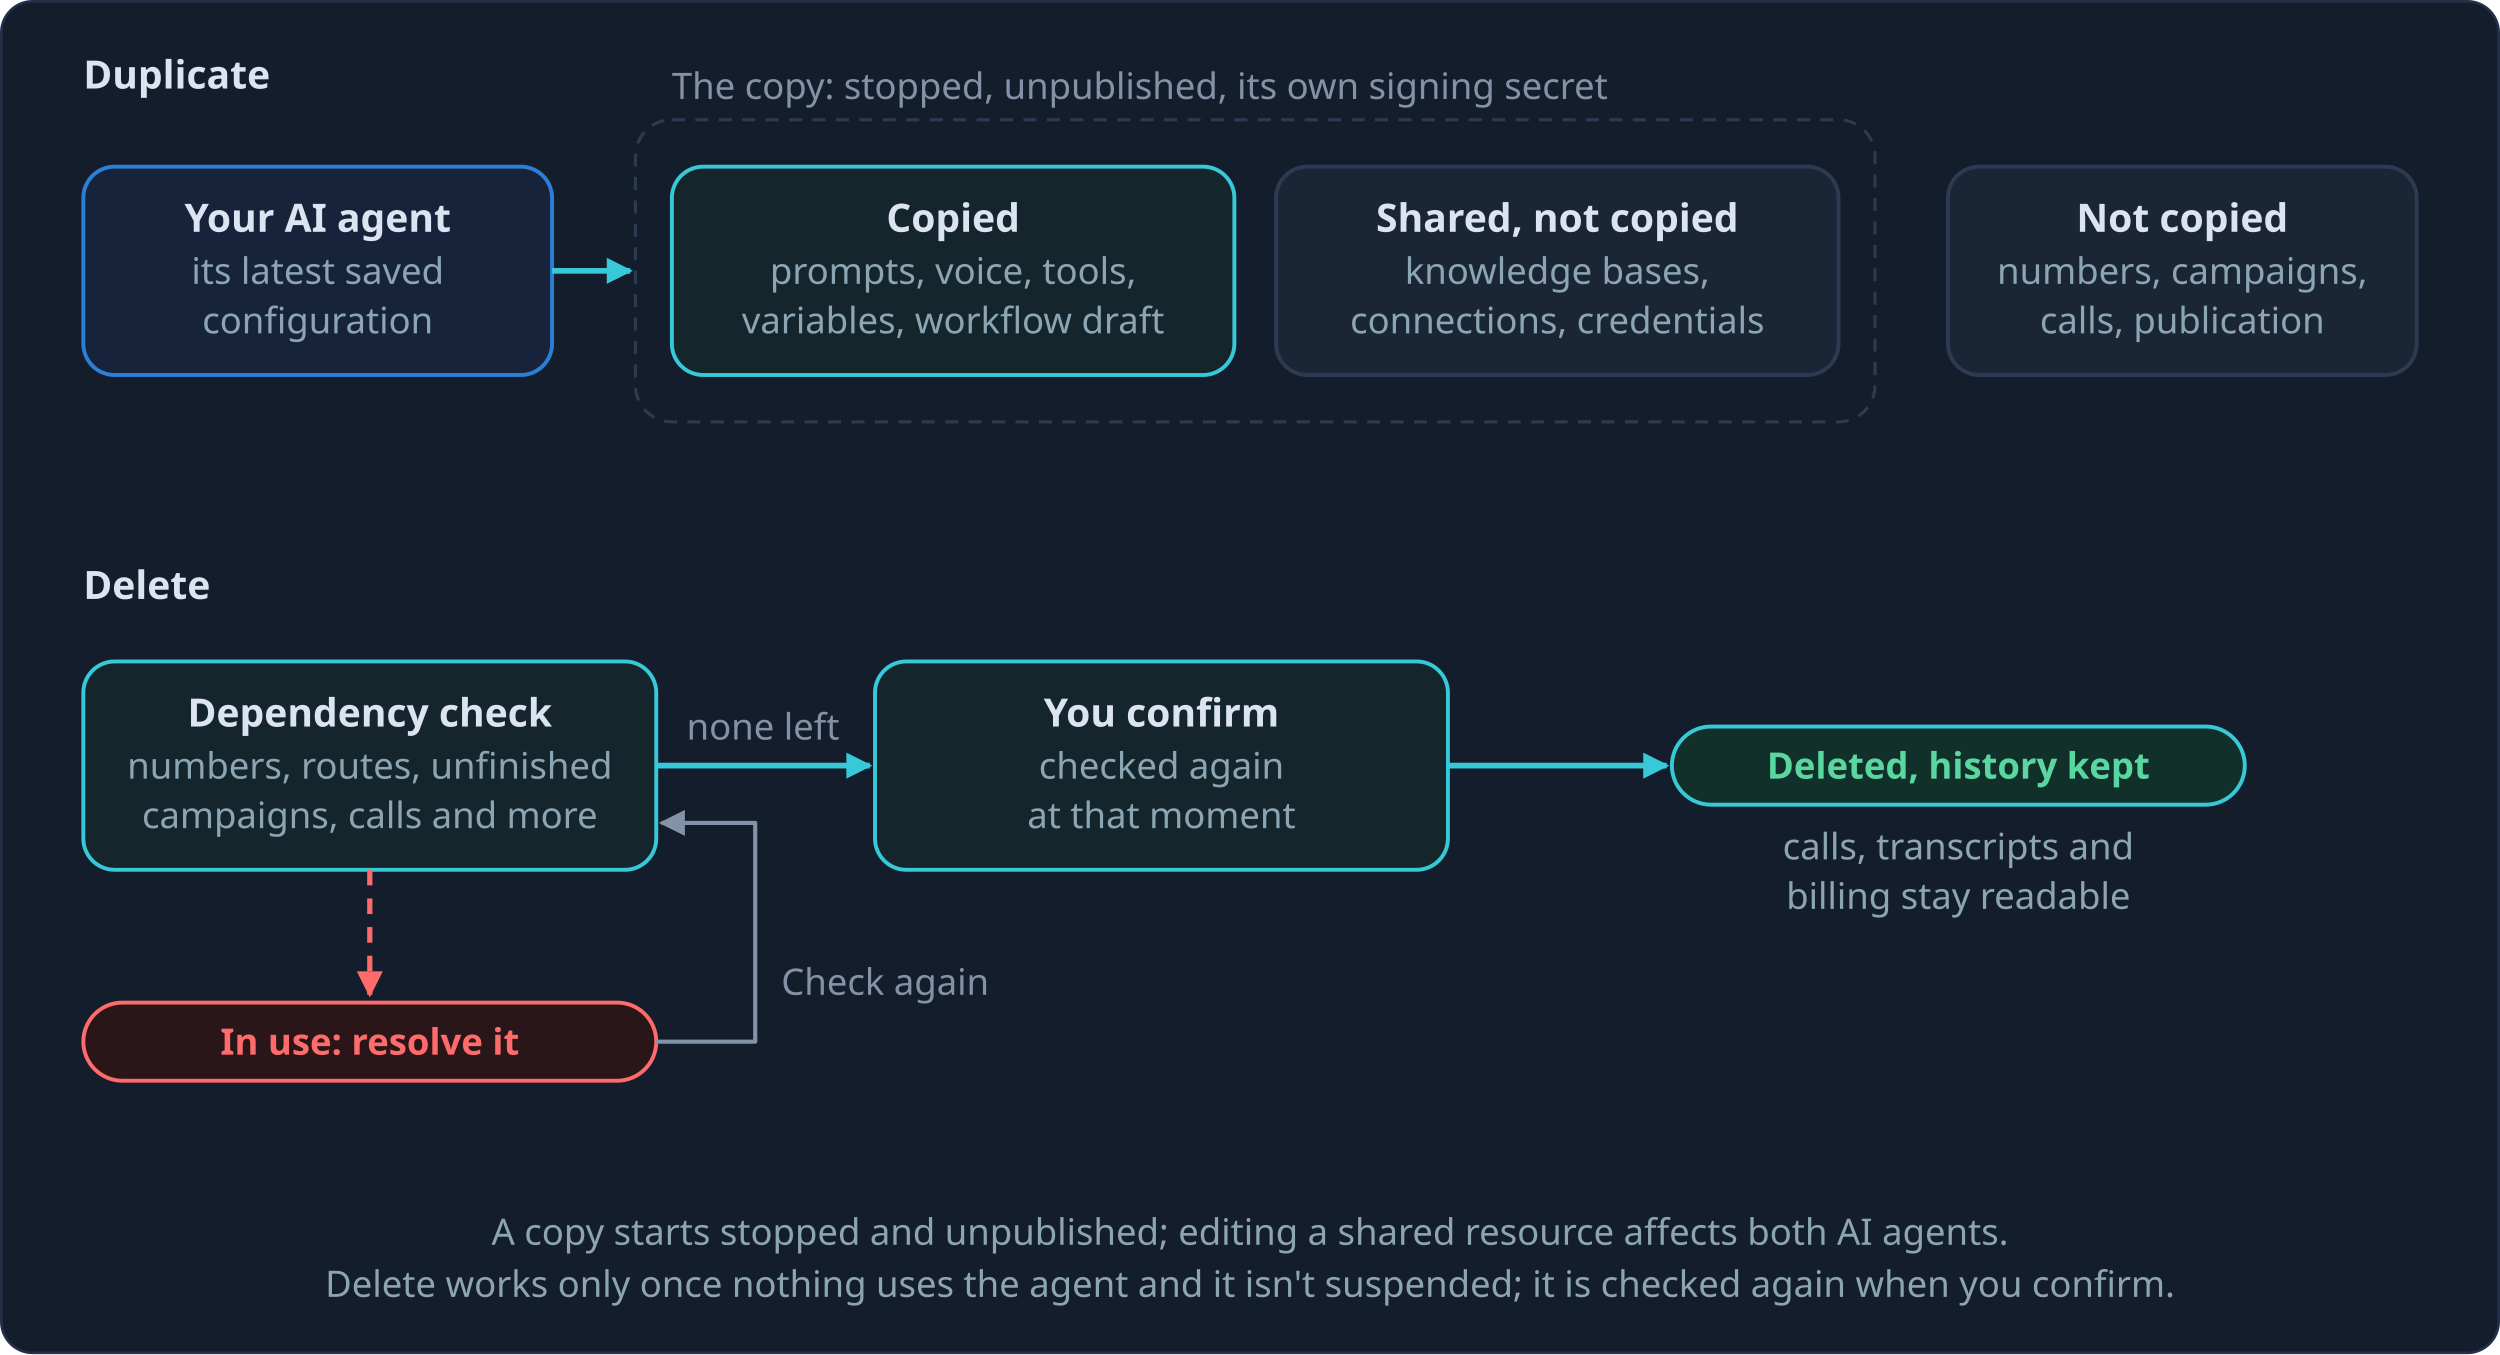
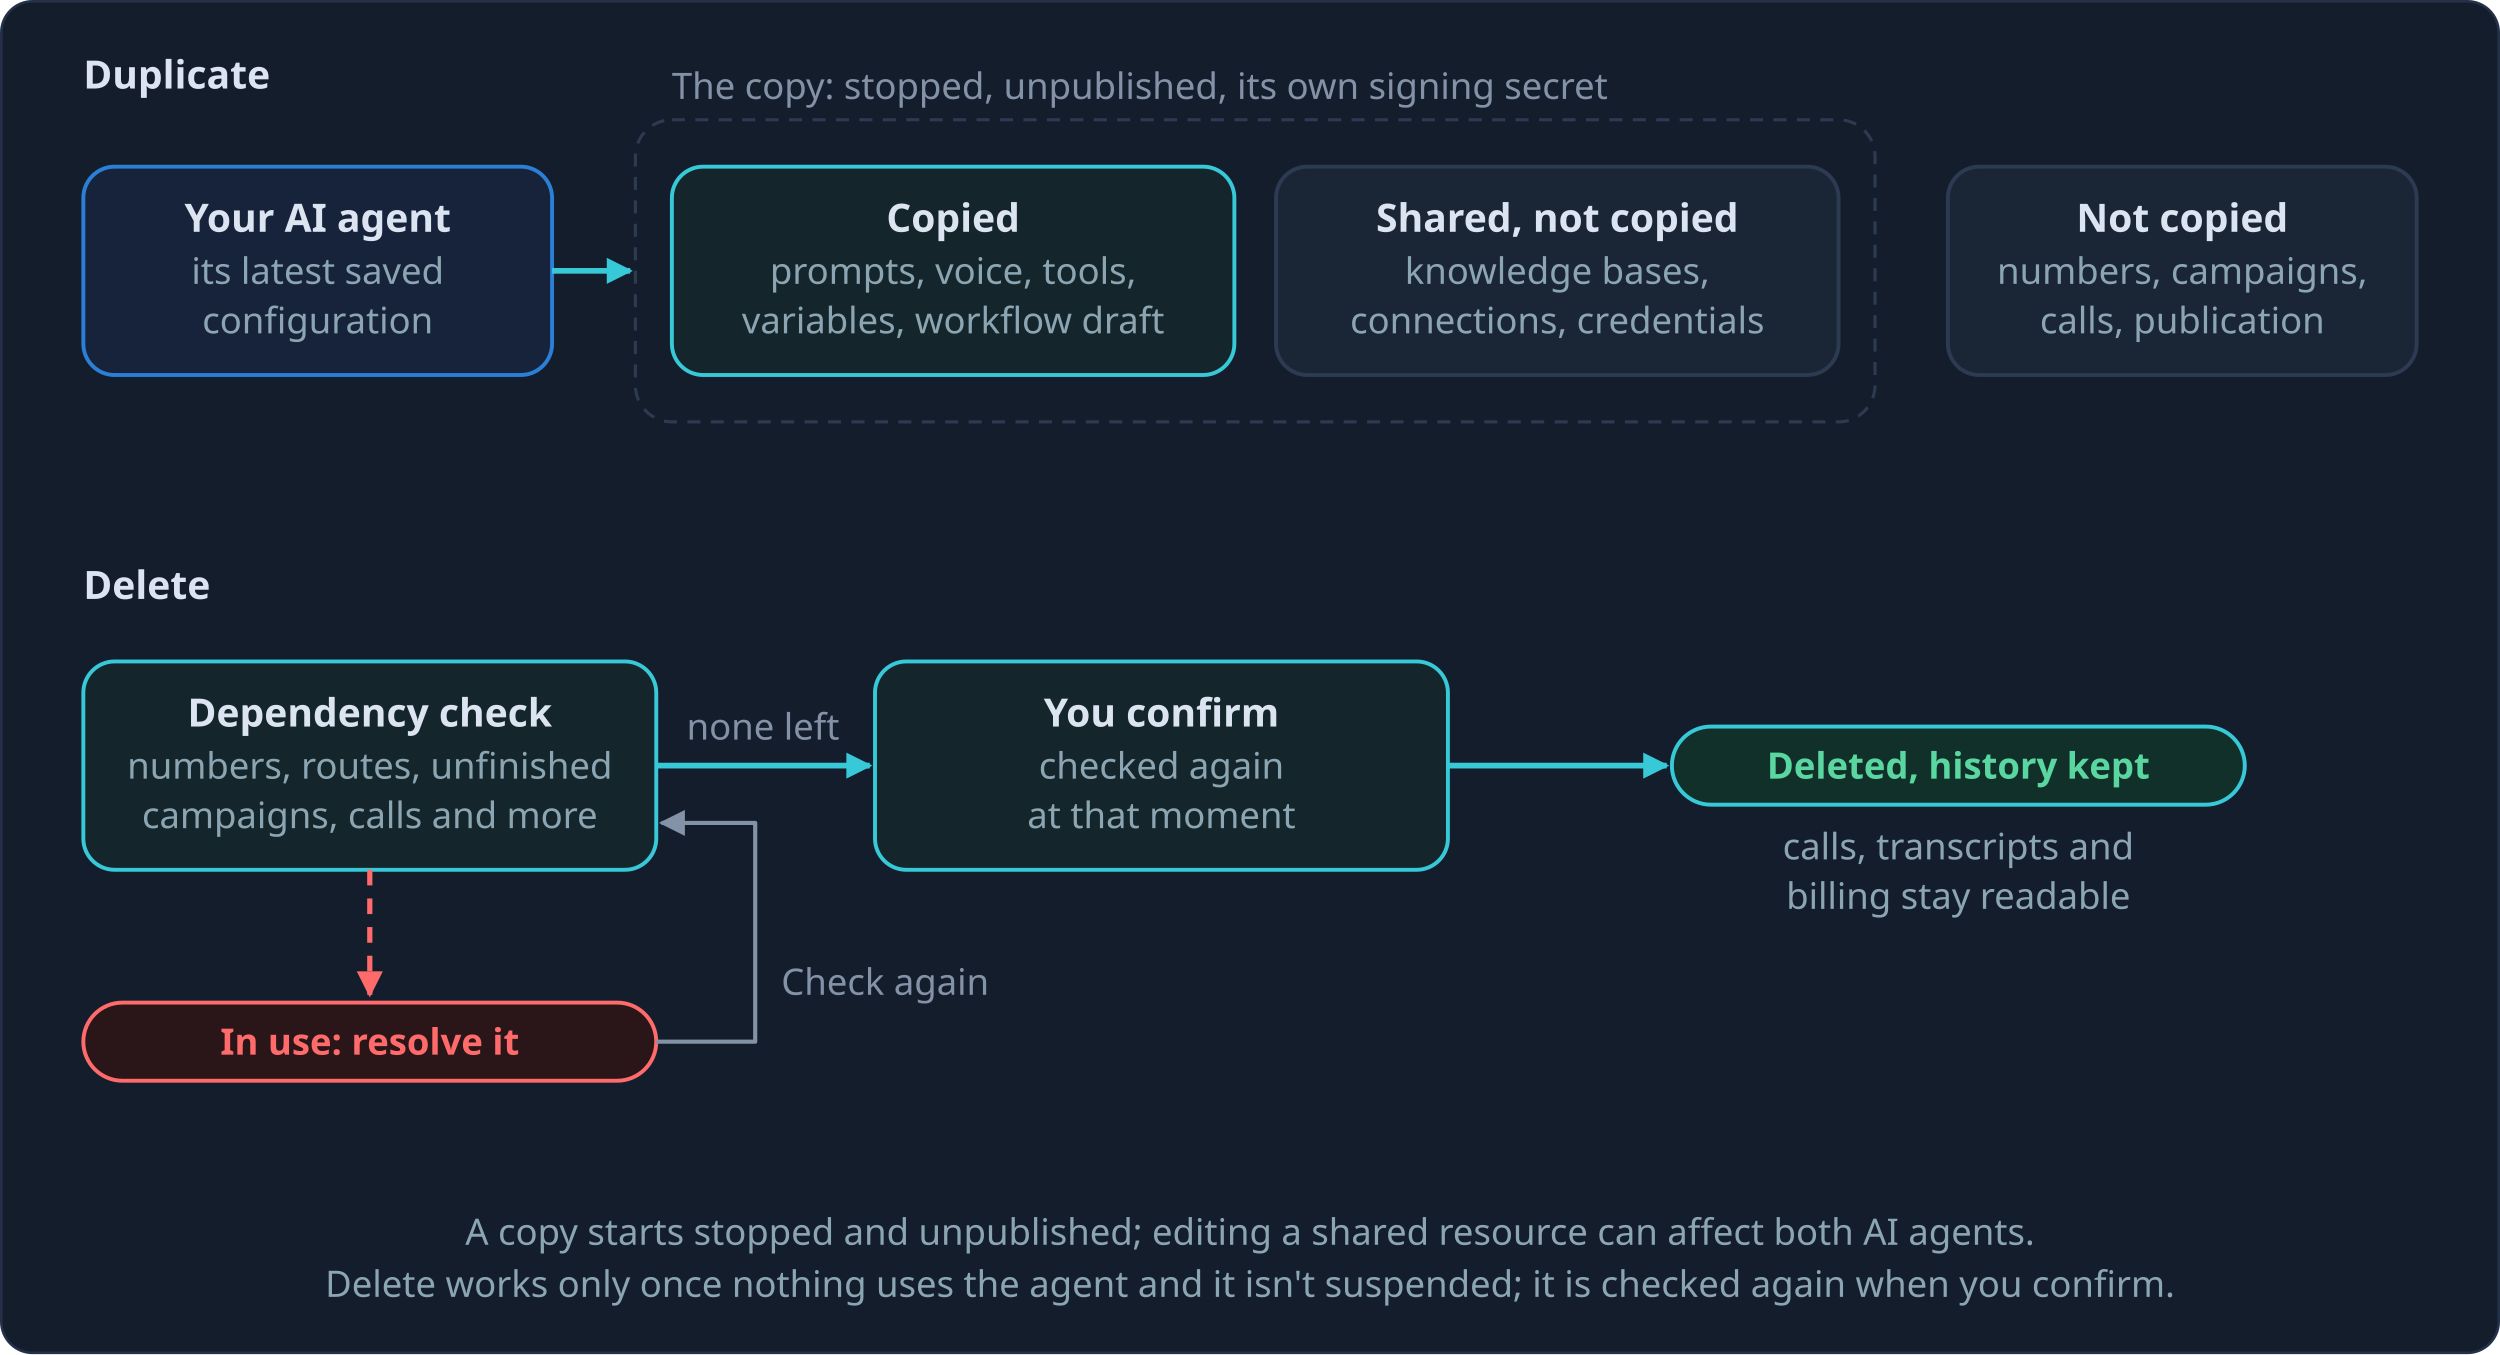
<svg xmlns="http://www.w3.org/2000/svg" viewBox="0 0 960 520" width="960" height="520" role="img" aria-label="Duplicate makes a stopped, unpublished copy of an AI agent's latest saved configuration with its own signing secret: prompts, voice, tools, variables and the workflow draft are copied; knowledge bases, connections and credentials stay shared; numbers, campaigns, calls and publication are not copied. Delete first checks the agent's dependencies (numbers, routes, unfinished campaigns, calls, workflows and more) and is unavailable while the agent is suspended; while any remain you resolve them and check again, and when you confirm it is checked once more before the agent is deleted, with its calls, transcripts and billing records kept." font-family="'Geist Variable', ui-sans-serif, system-ui, sans-serif">
  <defs>
    <marker id="h-main" viewBox="0 0 10 10" refX="9" refY="5" markerWidth="10" markerHeight="10" markerUnits="userSpaceOnUse" orient="auto-start-reverse">
      <path d="M0,0 L10,5 L0,10 z" fill="#37c9d8" />
    </marker>
    <marker id="h-sec" viewBox="0 0 10 10" refX="9" refY="5" markerWidth="10" markerHeight="10" markerUnits="userSpaceOnUse" orient="auto-start-reverse">
      <path d="M0,0 L10,5 L0,10 z" fill="#8492a8" />
    </marker>
    <marker id="h-fail" viewBox="0 0 10 10" refX="9" refY="5" markerWidth="10" markerHeight="10" markerUnits="userSpaceOnUse" orient="auto-start-reverse">
      <path d="M0,0 L10,5 L0,10 z" fill="#ff6b6b" />
    </marker>
  </defs>
  <rect x="0.5" y="0.5" width="959" height="519" rx="12" fill="#141d2c" stroke="#243049" stroke-width="1" />
  <text x="32.0" y="34.0" font-size="15" fill="#dbe4f0" text-anchor="start" font-weight="600">Duplicate</text>
  <rect x="32" y="64" width="180" height="80" rx="12" fill="#16233a" stroke="#2b7fd6" stroke-width="1.5" />
  <text x="122.0" y="89.0" font-size="15" fill="#dbe4f0" text-anchor="middle" font-weight="600">Your AI agent</text>
  <text x="122.0" y="109.0" font-size="14" fill="#8ca5b2" text-anchor="middle">its latest saved</text>
  <text x="122.0" y="128.0" font-size="14" fill="#8ca5b2" text-anchor="middle">configuration</text>
  <rect x="244" y="46" width="476" height="116" rx="14" fill="none" stroke="#2c3a52" stroke-width="1.2" stroke-dasharray="5 4" />
  <text x="258.0" y="66.0" font-size="14" fill="#8492a8" text-anchor="start" />
  <text x="258.0" y="38.0" font-size="14" fill="#8492a8" text-anchor="start">The copy: stopped, unpublished, its own signing secret</text>
  <rect x="258" y="64" width="216" height="80" rx="12" fill="#14262b" stroke="#37c9d8" stroke-width="1.5" />
  <text x="366.0" y="89.0" font-size="15" fill="#dbe4f0" text-anchor="middle" font-weight="600">Copied</text>
  <text x="366.0" y="109.0" font-size="14" fill="#8ca5b2" text-anchor="middle">prompts, voice, tools,</text>
  <text x="366.0" y="128.0" font-size="14" fill="#8ca5b2" text-anchor="middle">variables, workflow draft</text>
  <rect x="490" y="64" width="216" height="80" rx="12" fill="#1a2536" stroke="#2c3a52" stroke-width="1.5" />
  <text x="598.0" y="89.0" font-size="15" fill="#dbe4f0" text-anchor="middle" font-weight="600">Shared, not copied</text>
  <text x="598.0" y="109.0" font-size="14" fill="#8ca5b2" text-anchor="middle">knowledge bases,</text>
  <text x="598.0" y="128.0" font-size="14" fill="#8ca5b2" text-anchor="middle">connections, credentials</text>
  <path d="M212,104 L242,104" fill="none" stroke="#37c9d8" stroke-width="2.2" stroke-linejoin="round" marker-end="url(#h-main)" />
  <rect x="748" y="64" width="180" height="80" rx="12" fill="#1a2536" stroke="#2c3a52" stroke-width="1.5" />
  <text x="838.0" y="89.0" font-size="15" fill="#dbe4f0" text-anchor="middle" font-weight="600">Not copied</text>
  <text x="838.0" y="109.0" font-size="14" fill="#8ca5b2" text-anchor="middle">numbers, campaigns,</text>
  <text x="838.0" y="128.0" font-size="14" fill="#8ca5b2" text-anchor="middle">calls, publication</text>
  <text x="32.0" y="230.0" font-size="15" fill="#dbe4f0" text-anchor="start" font-weight="600">Delete</text>
  <rect x="32" y="254" width="220" height="80" rx="12" fill="#14262b" stroke="#37c9d8" stroke-width="1.5" />
  <text x="142.0" y="279.0" font-size="15" fill="#dbe4f0" text-anchor="middle" font-weight="600">Dependency check</text>
  <text x="142.0" y="299.0" font-size="14" fill="#8ca5b2" text-anchor="middle">numbers, routes, unfinished</text>
  <text x="142.0" y="318.0" font-size="14" fill="#8ca5b2" text-anchor="middle">campaigns, calls and more</text>
  <rect x="336" y="254" width="220" height="80" rx="12" fill="#14262b" stroke="#37c9d8" stroke-width="1.5" />
  <text x="446.0" y="279.0" font-size="15" fill="#dbe4f0" text-anchor="middle" font-weight="600">You confirm</text>
  <text x="446.0" y="299.0" font-size="14" fill="#8ca5b2" text-anchor="middle">checked again</text>
  <text x="446.0" y="318.0" font-size="14" fill="#8ca5b2" text-anchor="middle">at that moment</text>
  <path d="M252,294 L334,294" fill="none" stroke="#37c9d8" stroke-width="2.2" stroke-linejoin="round" marker-end="url(#h-main)" />
  <text x="293.0" y="284.0" font-size="14" fill="#8492a8" text-anchor="middle">none left</text>
  <path d="M556,294 L640,294" fill="none" stroke="#37c9d8" stroke-width="2.2" stroke-linejoin="round" marker-end="url(#h-main)" />
  <rect x="642.0" y="279.0" width="220" height="30" rx="15.0" fill="#12302a" stroke="#37c9d8" stroke-width="1.5" />
  <text x="752.0" y="299.0" font-size="14" fill="#5ad6a0" text-anchor="middle" font-weight="600">Deleted, history kept</text>
  <text x="752.0" y="330.0" font-size="14" fill="#8ca5b2" text-anchor="middle">calls, transcripts and</text>
  <text x="752.0" y="349.0" font-size="14" fill="#8ca5b2" text-anchor="middle">billing stay readable</text>
  <path d="M142,334 L142,382" fill="none" stroke="#ff6b6b" stroke-width="2" stroke-linejoin="round" stroke-dasharray="6 5" marker-end="url(#h-fail)" />
  <rect x="32.0" y="385.0" width="220" height="30" rx="15.0" fill="#2a1618" stroke="#ff6b6b" stroke-width="1.5" />
  <text x="142.0" y="405.0" font-size="14" fill="#ff6b6b" text-anchor="middle" font-weight="600">In use: resolve it</text>
  <path d="M252,400 L290,400 L290,316 L254,316" fill="none" stroke="#8492a8" stroke-width="1.6" stroke-linejoin="round" marker-end="url(#h-sec)" />
  <text x="300.0" y="382.0" font-size="14" fill="#8492a8" text-anchor="start">Check again</text>
-   <text x="480.0" y="478.0" font-size="14" fill="#8ca5b2" text-anchor="middle">A copy starts stopped and unpublished; editing a shared resource affects both AI agents.</text>
+   <text x="480.0" y="478.0" font-size="14" fill="#8ca5b2" text-anchor="middle">A copy starts stopped and unpublished; editing a shared resource can affect both AI agents.</text>
  <text x="480.0" y="498.0" font-size="14" fill="#8ca5b2" text-anchor="middle">Delete works only once nothing uses the agent and it isn't suspended; it is checked again when you confirm.</text>
</svg>
